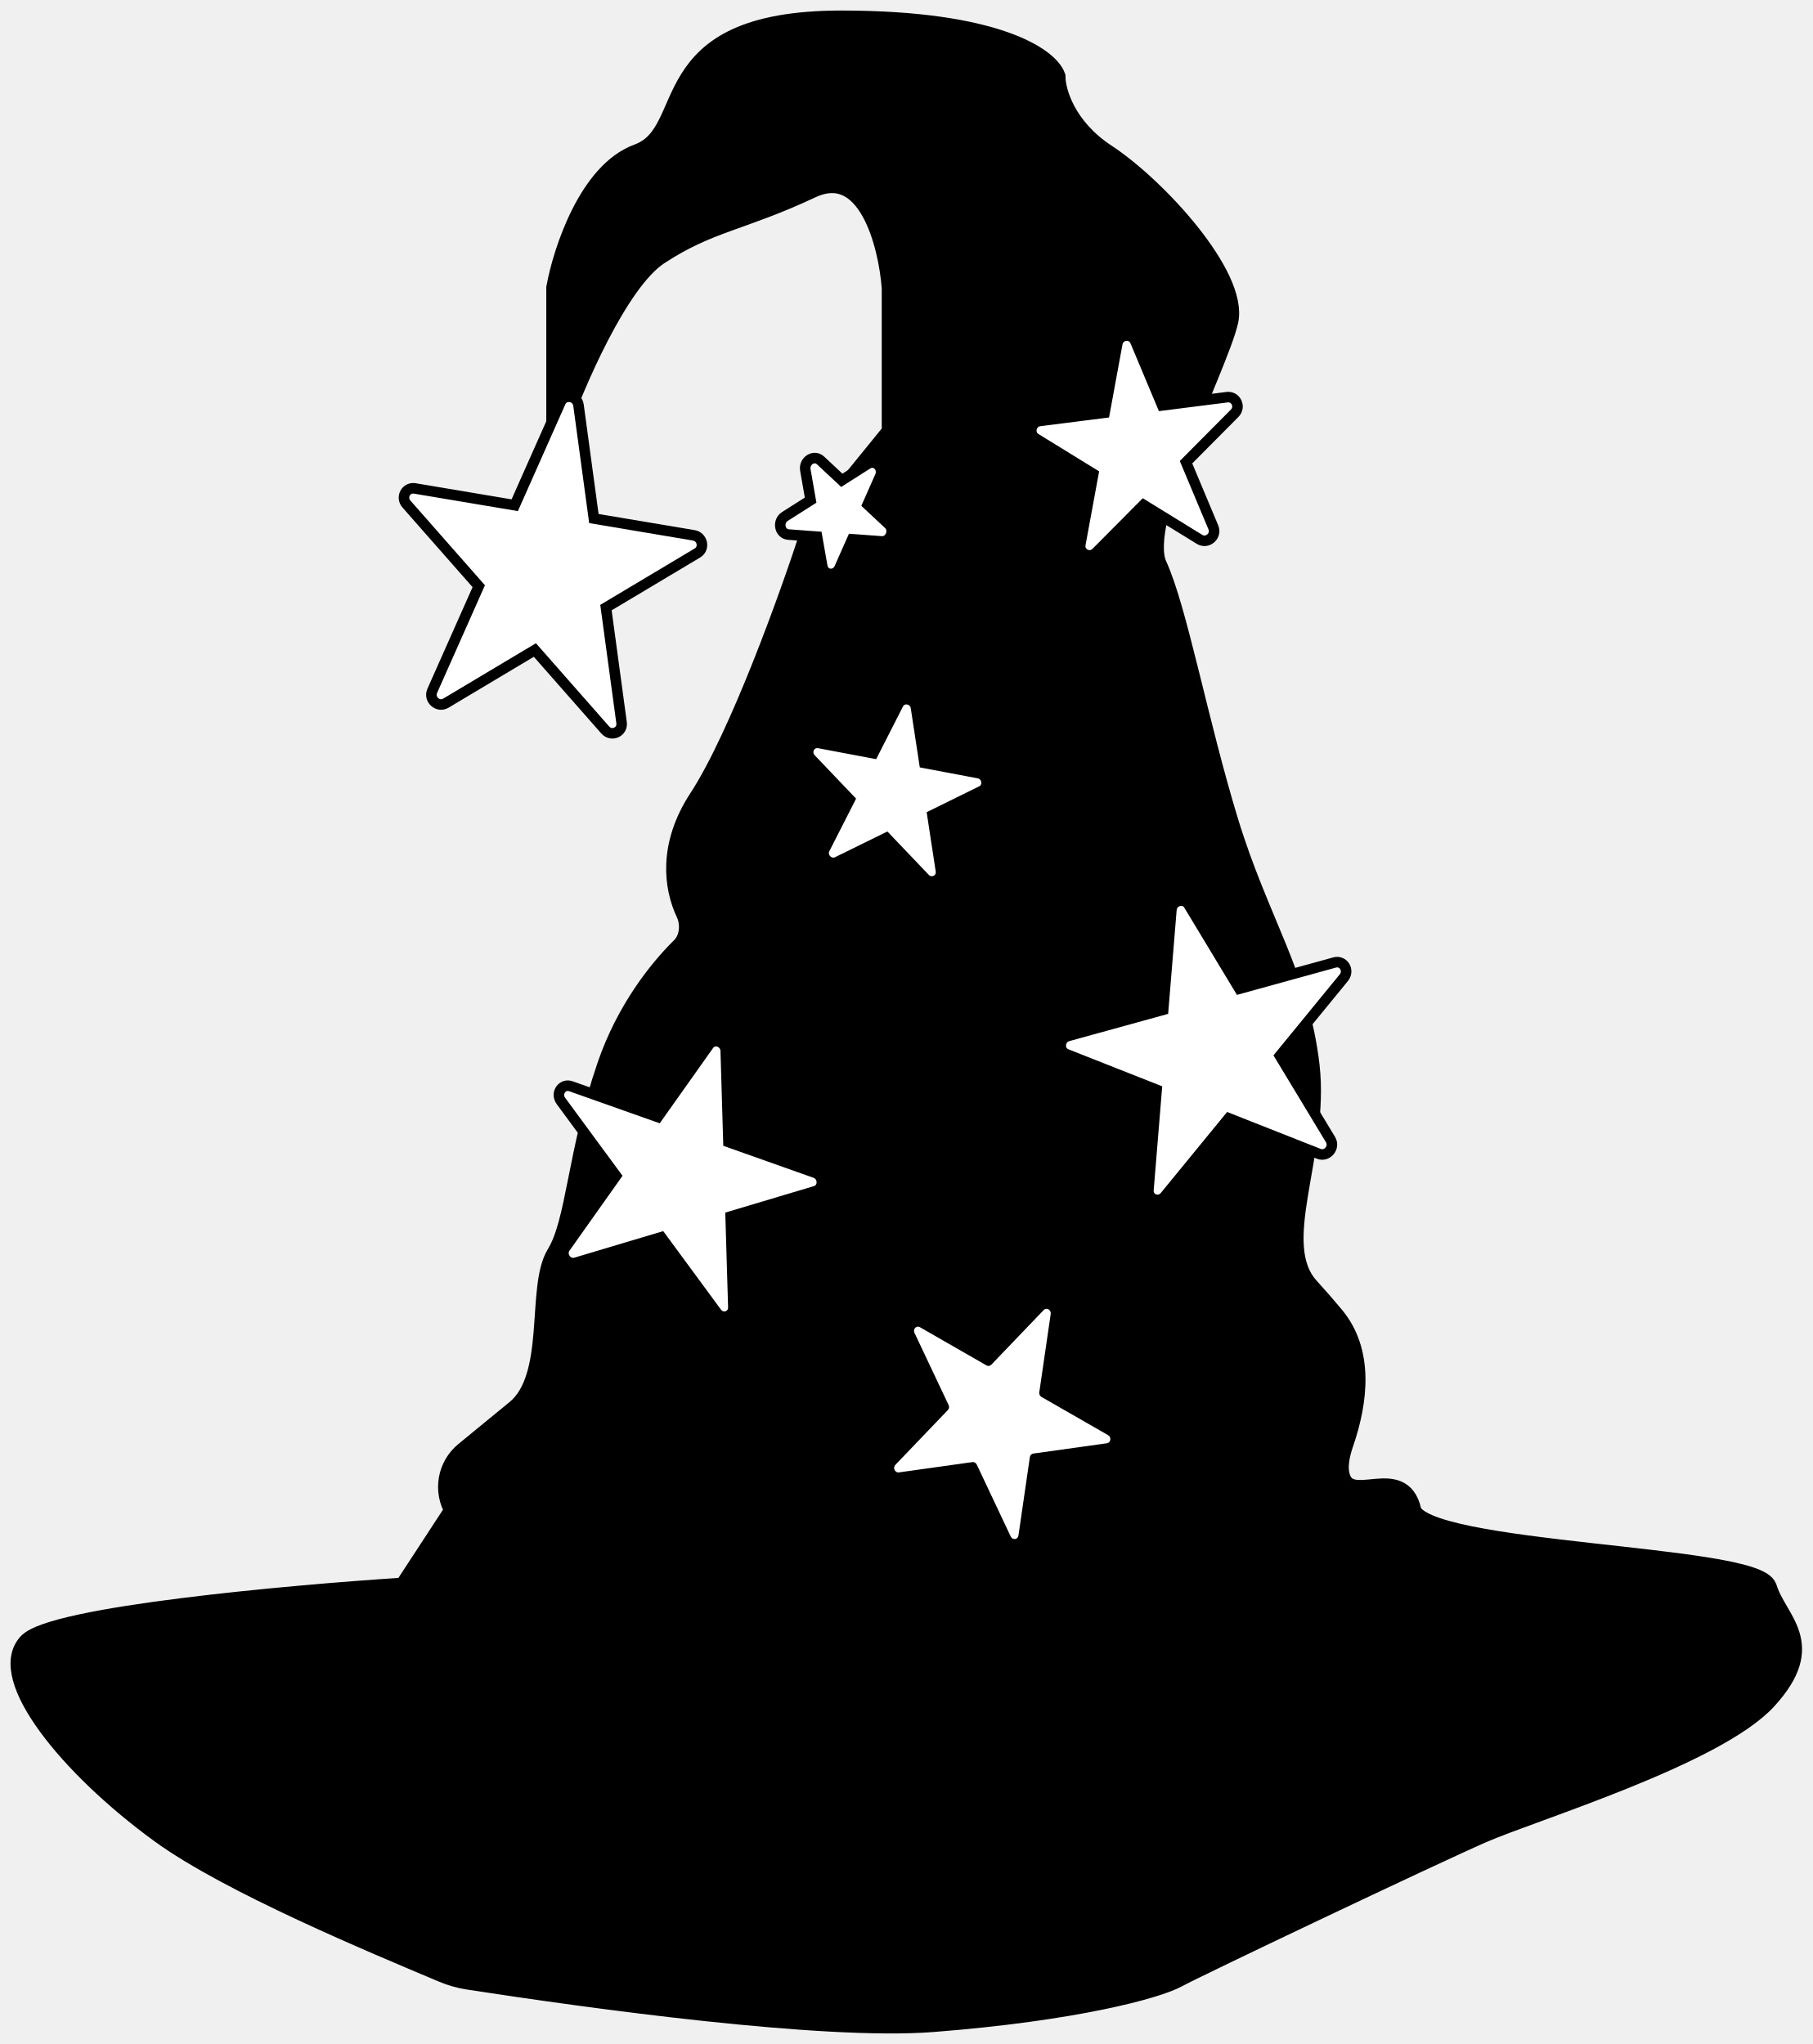
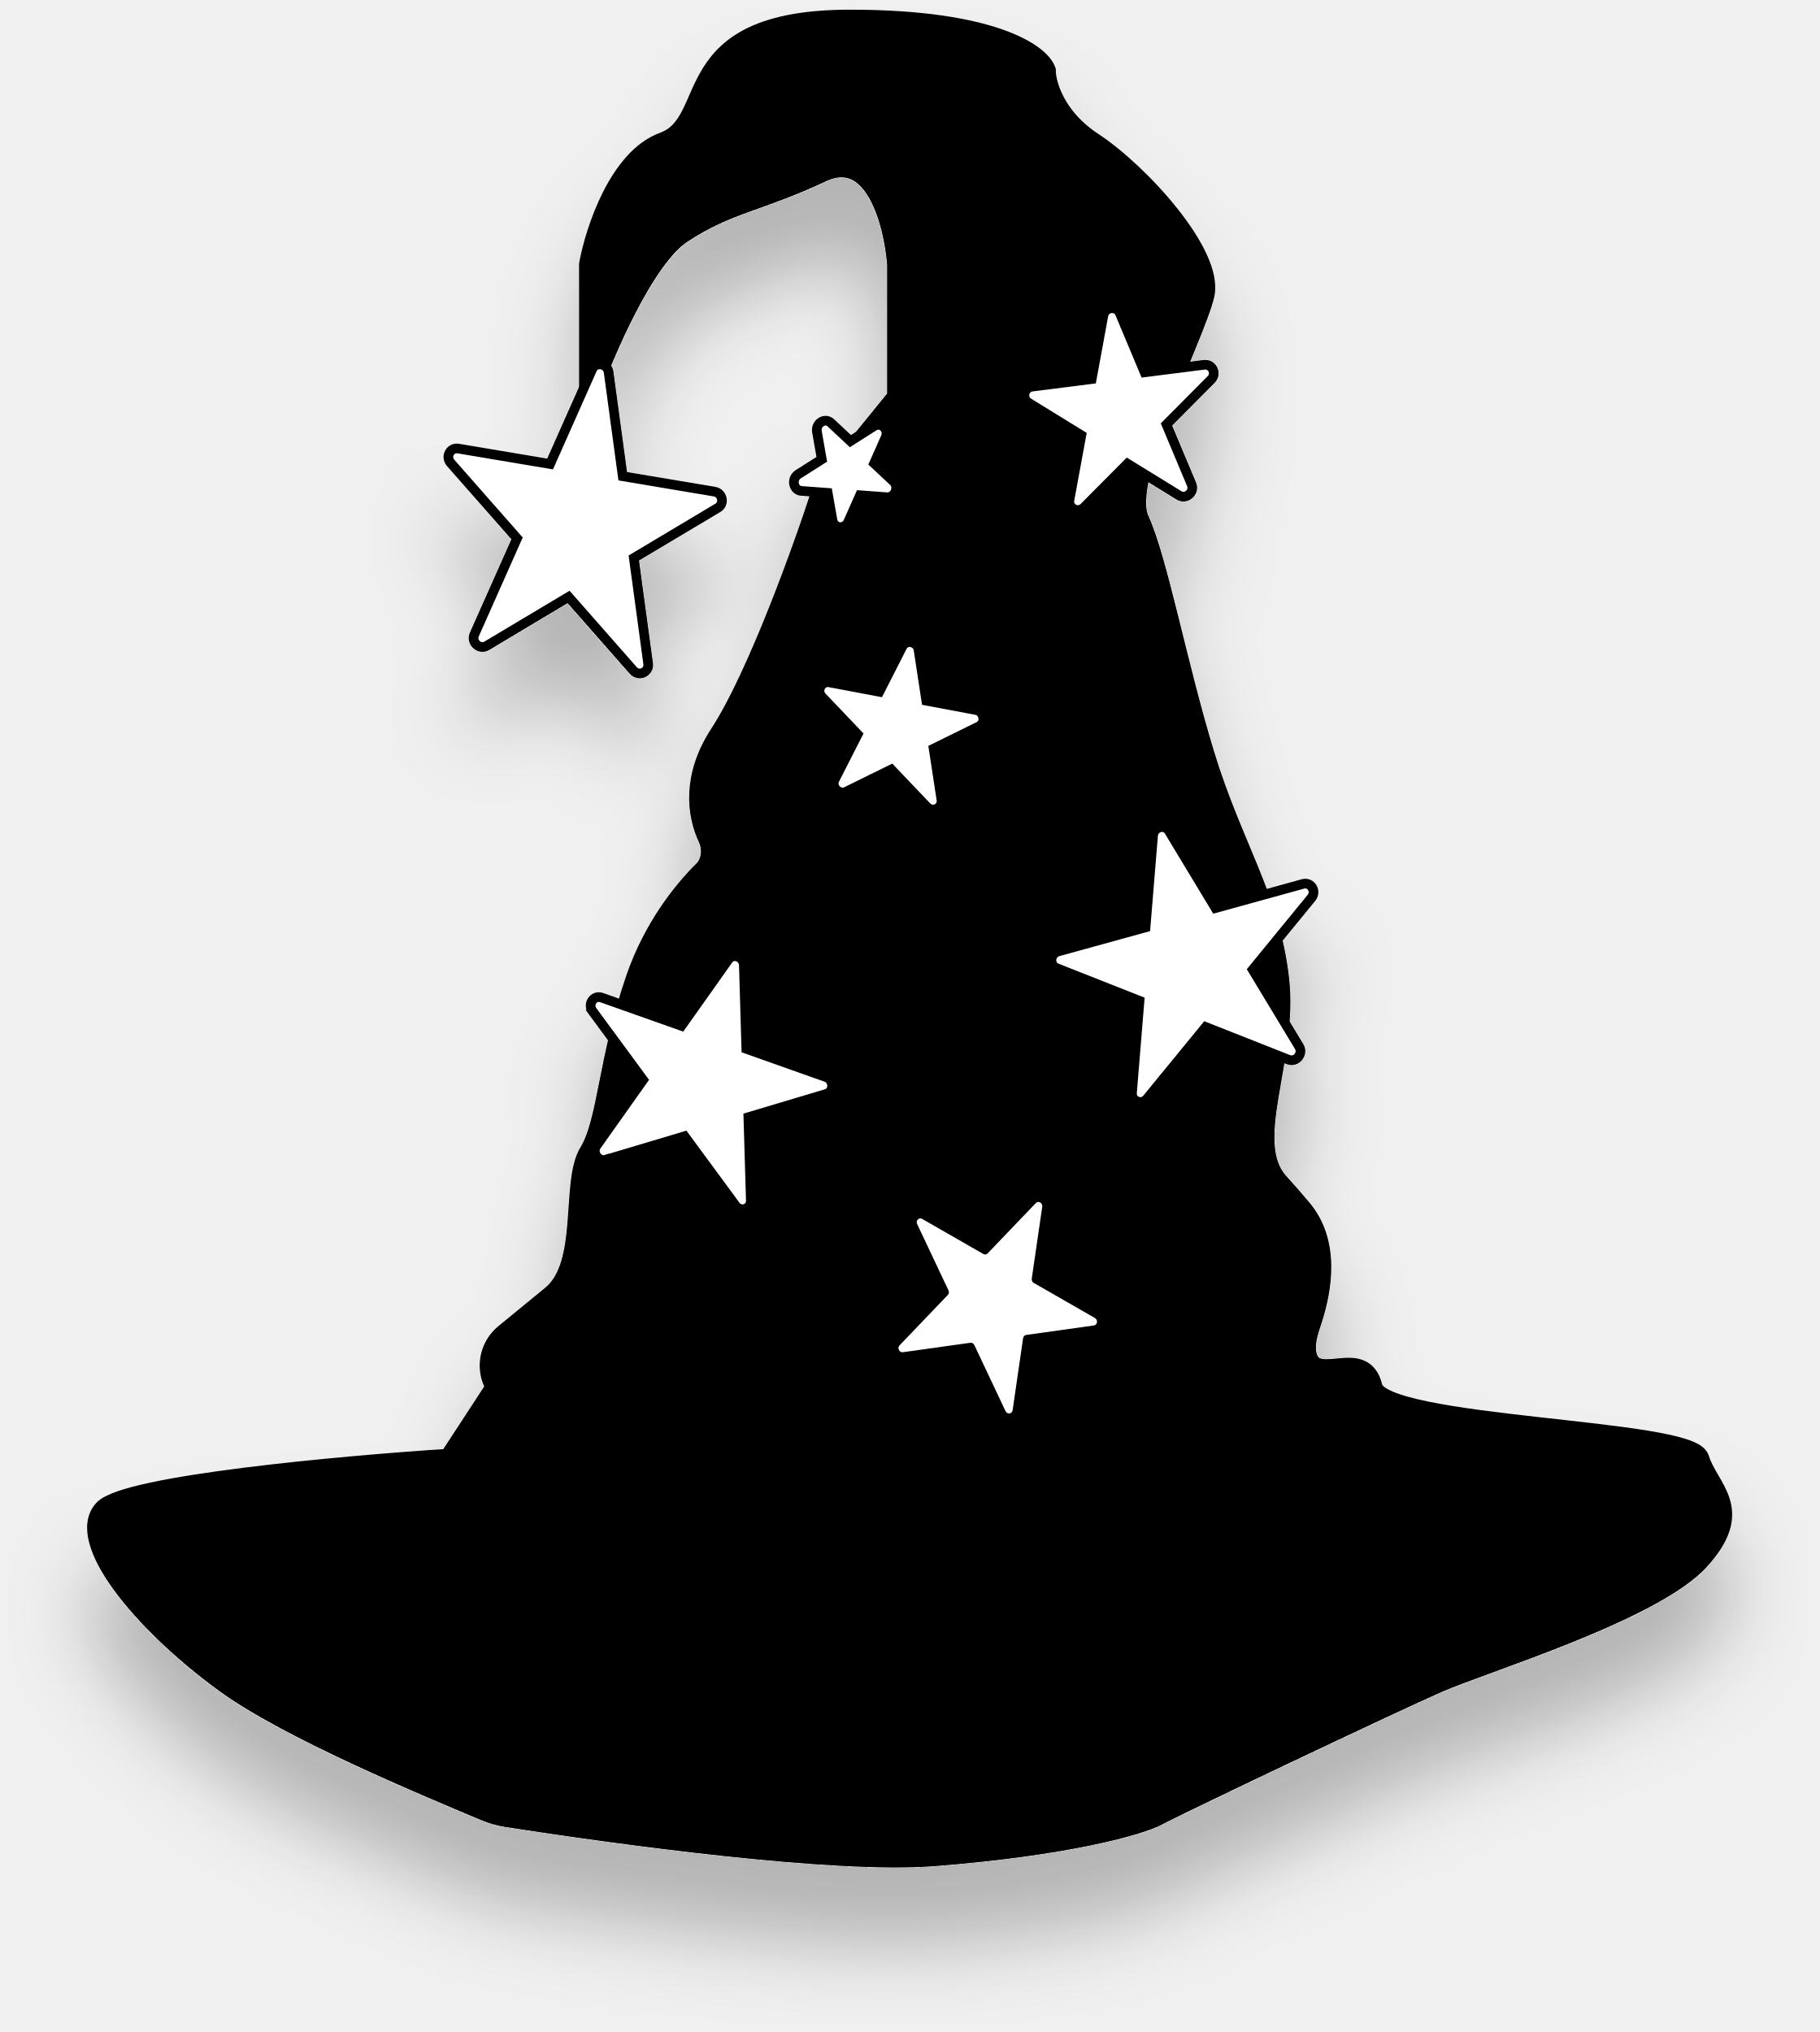
- <svg xmlns="http://www.w3.org/2000/svg" width="86" height="97" viewBox="0 0 86 97" fill="none">
-   <path d="M26.419 13.658V20.514C27.223 18.229 29.313 13.341 31.242 12.075C33.654 10.493 35.101 10.493 38.477 8.911C41.178 7.645 42.174 11.548 42.335 13.658V20.514L38.477 25.261C37.512 28.249 35.101 34.965 33.172 37.918C31.721 40.139 31.997 42.102 32.566 43.313C32.819 43.852 32.754 44.56 32.329 44.978C31.237 46.052 29.721 47.981 28.831 50.576C27.384 54.795 27.384 57.959 26.419 59.542C25.455 61.124 26.419 65.343 24.49 66.925L22.064 68.915C21.243 69.589 21.043 70.764 21.596 71.672L19.185 75.364C13.719 75.715 2.497 76.735 1.34 78.001C-0.107 79.583 3.269 83.802 7.61 86.966C10.874 89.346 17.802 92.222 21.025 93.581C21.405 93.741 21.801 93.855 22.208 93.918C28.03 94.815 39.052 96.339 44.264 95.932C51.017 95.405 54.875 94.35 55.84 93.823C56.804 93.295 67.897 88.021 70.308 86.966C72.72 85.912 81.401 83.275 83.813 80.638C86.224 78.001 84.295 76.946 83.813 75.364C83.331 73.781 67.415 73.781 66.932 71.672C66.45 69.562 64.039 71.672 63.556 70.09C63.424 69.657 63.514 69.088 63.722 68.485C64.424 66.445 64.667 64.133 63.285 62.474C62.916 62.03 62.519 61.572 62.109 61.124C60.18 59.014 62.592 54.795 62.109 50.576C61.627 46.356 59.698 43.719 58.251 38.973C56.804 34.226 55.84 28.952 54.875 26.843C53.91 24.733 57.769 17.349 58.251 15.24C58.733 13.13 54.875 8.911 52.463 7.329C50.534 6.063 50.052 4.34 50.052 3.637C49.73 2.758 47.255 1 39.924 1C30.76 1 33.172 6.274 30.278 7.329C27.963 8.173 26.741 11.9 26.419 13.658Z" fill="black" stroke="black" />
-   <path d="M28.177 24.608L27.448 19.23C27.387 18.777 26.777 18.675 26.594 19.086L24.422 23.976L19.68 23.179C19.265 23.109 19.003 23.599 19.285 23.92L22.715 27.819L20.508 32.786C20.329 33.188 20.778 33.594 21.153 33.37L25.378 30.847L28.715 34.641C29.011 34.978 29.55 34.738 29.491 34.296L28.75 28.834L33.092 26.241C33.449 26.028 33.334 25.475 32.919 25.405L28.177 24.608Z" fill="white" stroke="black" stroke-width="0.5" />
-   <path d="M49.522 62.166C49.653 62.028 49.88 62.159 49.852 62.355L49.31 66.074C49.298 66.162 49.34 66.251 49.416 66.294L52.574 68.106C52.742 68.202 52.705 68.465 52.521 68.491L49.022 68.981C48.94 68.993 48.876 69.059 48.863 69.146L48.321 72.872C48.292 73.068 48.042 73.1 47.956 72.919L46.343 69.504C46.304 69.422 46.221 69.374 46.137 69.385L42.65 69.874C42.465 69.9 42.347 69.657 42.478 69.52L44.974 66.914C45.032 66.853 45.045 66.758 45.008 66.678L43.388 63.251C43.303 63.07 43.48 62.888 43.647 62.984L46.806 64.797C46.881 64.84 46.972 64.828 47.031 64.766L49.522 62.166Z" fill="white" />
-   <path d="M58.804 46.922L56.404 42.945C56.181 42.576 55.614 42.733 55.578 43.173L55.189 47.919L50.673 49.165C50.253 49.281 50.203 49.871 50.6 50.028L54.878 51.717L54.489 56.466C54.452 56.906 54.988 57.115 55.27 56.771L58.3 53.069L62.573 54.756C62.97 54.913 63.351 54.452 63.129 54.083L60.726 50.104L63.759 46.398C64.04 46.054 63.74 45.56 63.321 45.676L58.804 46.922Z" fill="white" stroke="black" stroke-width="0.5" />
-   <path d="M34.562 54.197L34.434 49.873C34.421 49.435 33.876 49.242 33.63 49.588L31.207 53.008L27.09 51.55C26.676 51.403 26.347 51.885 26.614 52.247L29.228 55.801L26.816 59.206C26.569 59.555 26.911 60.046 27.317 59.925L31.37 58.714L34.003 62.294C34.267 62.653 34.808 62.474 34.795 62.033L34.667 57.729L38.691 56.527C39.101 56.404 39.093 55.803 38.679 55.656L34.562 54.197Z" fill="white" stroke="black" stroke-width="0.5" />
-   <path d="M43.861 36.205L43.46 33.576C43.393 33.14 42.814 33.031 42.618 33.417L41.433 35.746L38.862 35.261C38.435 35.18 38.17 35.695 38.474 36.014L40.315 37.945L39.127 40.279C38.931 40.665 39.346 41.092 39.732 40.903L42.049 39.764L43.883 41.687C44.188 42.007 44.71 41.756 44.643 41.321L44.241 38.686L46.567 37.542C46.952 37.353 46.859 36.771 46.432 36.69L43.861 36.205Z" fill="white" stroke="black" stroke-width="0.5" />
-   <path d="M39.94 22.794L38.931 21.85C38.623 21.562 38.134 21.873 38.211 22.308L38.461 23.734L37.244 24.507C36.873 24.742 36.987 25.337 37.409 25.368L38.765 25.468L39.013 26.875C39.089 27.313 39.649 27.37 39.831 26.958L40.437 25.591L41.822 25.693C42.24 25.724 42.472 25.164 42.162 24.874L41.167 23.943L41.759 22.604C41.944 22.188 41.527 21.786 41.157 22.021L39.94 22.794Z" fill="white" stroke="black" stroke-width="0.5" />
-   <path d="M55.143 19.239L53.867 16.195C53.695 15.784 53.092 15.861 53.011 16.303L52.407 19.587L49.332 19.977C48.909 20.031 48.78 20.589 49.14 20.81L51.872 22.492L51.258 25.83C51.178 26.265 51.7 26.534 52.014 26.219L54.257 23.961L56.915 25.597C57.285 25.825 57.738 25.432 57.569 25.029L56.272 21.934L58.579 19.612C58.882 19.307 58.64 18.796 58.217 18.849L55.143 19.239Z" fill="white" stroke="black" stroke-width="0.5" />
+ <svg xmlns="http://www.w3.org/2000/svg" width="94" height="105" viewBox="0 0 94 105" fill="none">
+   <g filter="url(#filter0_d_2_29)">
+     <path d="M30.419 13.658V20.514C31.223 18.229 33.313 13.341 35.242 12.075C37.654 10.493 39.101 10.493 42.477 8.911C45.178 7.645 46.174 11.548 46.335 13.658V20.514L42.477 25.261C41.512 28.249 39.101 34.965 37.172 37.918C35.721 40.139 35.998 42.102 36.566 43.313C36.819 43.852 36.754 44.56 36.329 44.978C35.237 46.052 33.721 47.981 32.831 50.576C31.384 54.795 31.384 57.959 30.419 59.542C29.455 61.124 30.419 65.343 28.49 66.925L26.064 68.915C25.243 69.589 25.043 70.764 25.596 71.672L23.185 75.364C17.719 75.715 6.497 76.735 5.34 78.001C3.893 79.583 7.269 83.802 11.61 86.966C14.874 89.346 21.802 92.222 25.025 93.581C25.405 93.741 25.801 93.855 26.208 93.918C32.03 94.815 43.052 96.339 48.264 95.932C55.017 95.405 58.875 94.35 59.84 93.823C60.804 93.295 71.897 88.021 74.308 86.966C76.72 85.912 85.401 83.275 87.813 80.638C90.224 78.001 88.295 76.946 87.813 75.364C87.331 73.781 71.415 73.781 70.932 71.672C70.45 69.562 68.039 71.672 67.556 70.09C67.424 69.657 67.514 69.088 67.722 68.485C68.424 66.445 68.667 64.133 67.285 62.474C66.915 62.03 66.519 61.572 66.109 61.124C64.18 59.014 66.592 54.795 66.109 50.576C65.627 46.356 63.698 43.719 62.251 38.973C60.804 34.226 59.84 28.952 58.875 26.843C57.91 24.733 61.769 17.349 62.251 15.24C62.733 13.13 58.875 8.911 56.463 7.329C54.534 6.063 54.052 4.34 54.052 3.637C53.73 2.758 51.255 1 43.924 1C34.76 1 37.172 6.274 34.278 7.329C31.963 8.173 30.741 11.9 30.419 13.658Z" fill="black" stroke="black" />
+     <path d="M31.448 19.23C31.387 18.777 30.777 18.675 30.594 19.086L28.422 23.976L23.68 23.179C23.265 23.109 23.003 23.599 23.285 23.92L26.715 27.819L24.508 32.786C24.329 33.188 24.778 33.594 25.153 33.37L29.378 30.847L32.715 34.641C33.011 34.978 33.55 34.738 33.491 34.296L32.75 28.834L37.092 26.241C37.449 26.028 37.334 25.475 36.919 25.405L32.177 24.608L31.448 19.23ZM28.407 24.011C28.407 24.011 28.407 24.011 28.407 24.01L28.407 24.011Z" fill="white" stroke="black" stroke-width="0.5" />
+     <path d="M53.522 62.166C53.653 62.028 53.88 62.159 53.852 62.355L53.31 66.074C53.298 66.162 53.34 66.251 53.416 66.294L56.574 68.106C56.742 68.202 56.705 68.465 56.521 68.491L53.022 68.981C52.94 68.993 52.876 69.059 52.863 69.146L52.321 72.872C52.292 73.068 52.042 73.1 51.956 72.919L50.343 69.504C50.304 69.422 50.221 69.374 50.137 69.385L46.65 69.874C46.465 69.9 46.347 69.657 46.478 69.52L48.974 66.914C49.032 66.853 49.045 66.758 49.008 66.678L47.388 63.251C47.303 63.07 47.48 62.888 47.647 62.984L50.806 64.797C50.881 64.84 50.972 64.828 51.031 64.766L53.522 62.166Z" fill="white" />
+     <path d="M59.578 43.173L59.825 43.185L59.578 43.173L59.189 47.919L54.673 49.165C54.253 49.281 54.203 49.871 54.6 50.028L58.878 51.717L58.489 56.466C58.452 56.906 58.988 57.115 59.27 56.771L62.3 53.069L66.573 54.756C66.97 54.913 67.351 54.452 67.129 54.083L64.726 50.104L67.759 46.398C68.04 46.054 67.74 45.56 67.321 45.676L62.804 46.922L60.404 42.945C60.181 42.576 59.614 42.733 59.578 43.173ZM62.323 53.04C62.323 53.04 62.323 53.04 62.323 53.04L62.323 53.04Z" fill="white" stroke="black" stroke-width="0.5" />
+     <path d="M31.317 59.925L31.24 59.68L31.317 59.925L35.37 58.714L38.003 62.294C38.267 62.653 38.808 62.474 38.795 62.033L38.667 57.729L42.691 56.527C43.101 56.404 43.093 55.803 42.679 55.656L38.562 54.197L38.434 49.873C38.421 49.435 37.876 49.242 37.63 49.588L35.207 53.008L31.09 51.55C30.676 51.403 30.347 51.885 30.614 52.247L30.797 52.107L30.614 52.247L33.228 55.801L30.816 59.206C30.569 59.555 30.911 60.046 31.317 59.925Z" fill="white" stroke="black" stroke-width="0.5" />
+     <path d="M47.46 33.576C47.393 33.14 46.814 33.031 46.618 33.417L45.433 35.746L42.862 35.261C42.435 35.18 42.17 35.695 42.474 36.014L44.315 37.945L43.127 40.279C42.931 40.665 43.346 41.092 43.732 40.903L46.049 39.764L47.883 41.687C48.188 42.007 48.71 41.756 48.643 41.321L48.241 38.686L50.567 37.542C50.952 37.353 50.859 36.771 50.432 36.69L47.861 36.205L47.46 33.576ZM48.209 38.702L48.209 38.702L48.209 38.702Z" fill="white" stroke="black" stroke-width="0.5" />
+     <path d="M42.931 21.85C42.623 21.562 42.134 21.873 42.211 22.308L42.461 23.734L41.244 24.507C40.873 24.742 40.987 25.337 41.409 25.368L42.765 25.468L43.013 26.875C43.089 27.313 43.649 27.37 43.831 26.958L44.437 25.591L45.822 25.693C46.24 25.724 46.472 25.164 46.162 24.874L45.167 23.943L45.759 22.604C45.944 22.188 45.527 21.786 45.157 22.021L43.94 22.794L42.931 21.85ZM44.451 25.558C44.451 25.558 44.451 25.558 44.451 25.558L44.451 25.558ZM45.151 23.978L45.151 23.978L45.151 23.978Z" fill="white" stroke="black" stroke-width="0.5" />
+     <path d="M57.867 16.195C57.695 15.784 57.092 15.861 57.011 16.303L56.407 19.587L53.332 19.977C52.909 20.031 52.78 20.589 53.14 20.81L55.872 22.492L55.258 25.83C55.178 26.265 55.7 26.534 56.014 26.219L58.257 23.961L60.915 25.597C61.285 25.825 61.738 25.432 61.569 25.029L60.272 21.934L62.579 19.612C62.882 19.307 62.64 18.796 62.217 18.849L59.143 19.239L57.867 16.195ZM55.878 22.459L55.878 22.459L55.878 22.459ZM60.259 21.903C60.259 21.903 60.259 21.903 60.259 21.903L60.259 21.903Z" fill="white" stroke="black" stroke-width="0.5" />
+   </g>
+   <defs>
+     <filter id="filter0_d_2_29" x="0.5" y="0.5" width="93" height="104" filterUnits="userSpaceOnUse" color-interpolation-filters="sRGB">
+       <feFlood flood-opacity="0" result="BackgroundImageFix" />
+       <feColorMatrix in="SourceAlpha" type="matrix" values="0 0 0 0 0 0 0 0 0 0 0 0 0 0 0 0 0 0 127 0" result="hardAlpha" />
+       <feOffset dy="4" />
+       <feGaussianBlur stdDeviation="2" />
+       <feComposite in2="hardAlpha" operator="out" />
+       <feColorMatrix type="matrix" values="0 0 0 0 0 0 0 0 0 0 0 0 0 0 0 0 0 0 0.25 0" />
+       <feBlend mode="normal" in2="BackgroundImageFix" result="effect1_dropShadow_2_29" />
+       <feBlend mode="normal" in="SourceGraphic" in2="effect1_dropShadow_2_29" result="shape" />
+     </filter>
+   </defs>
</svg>
